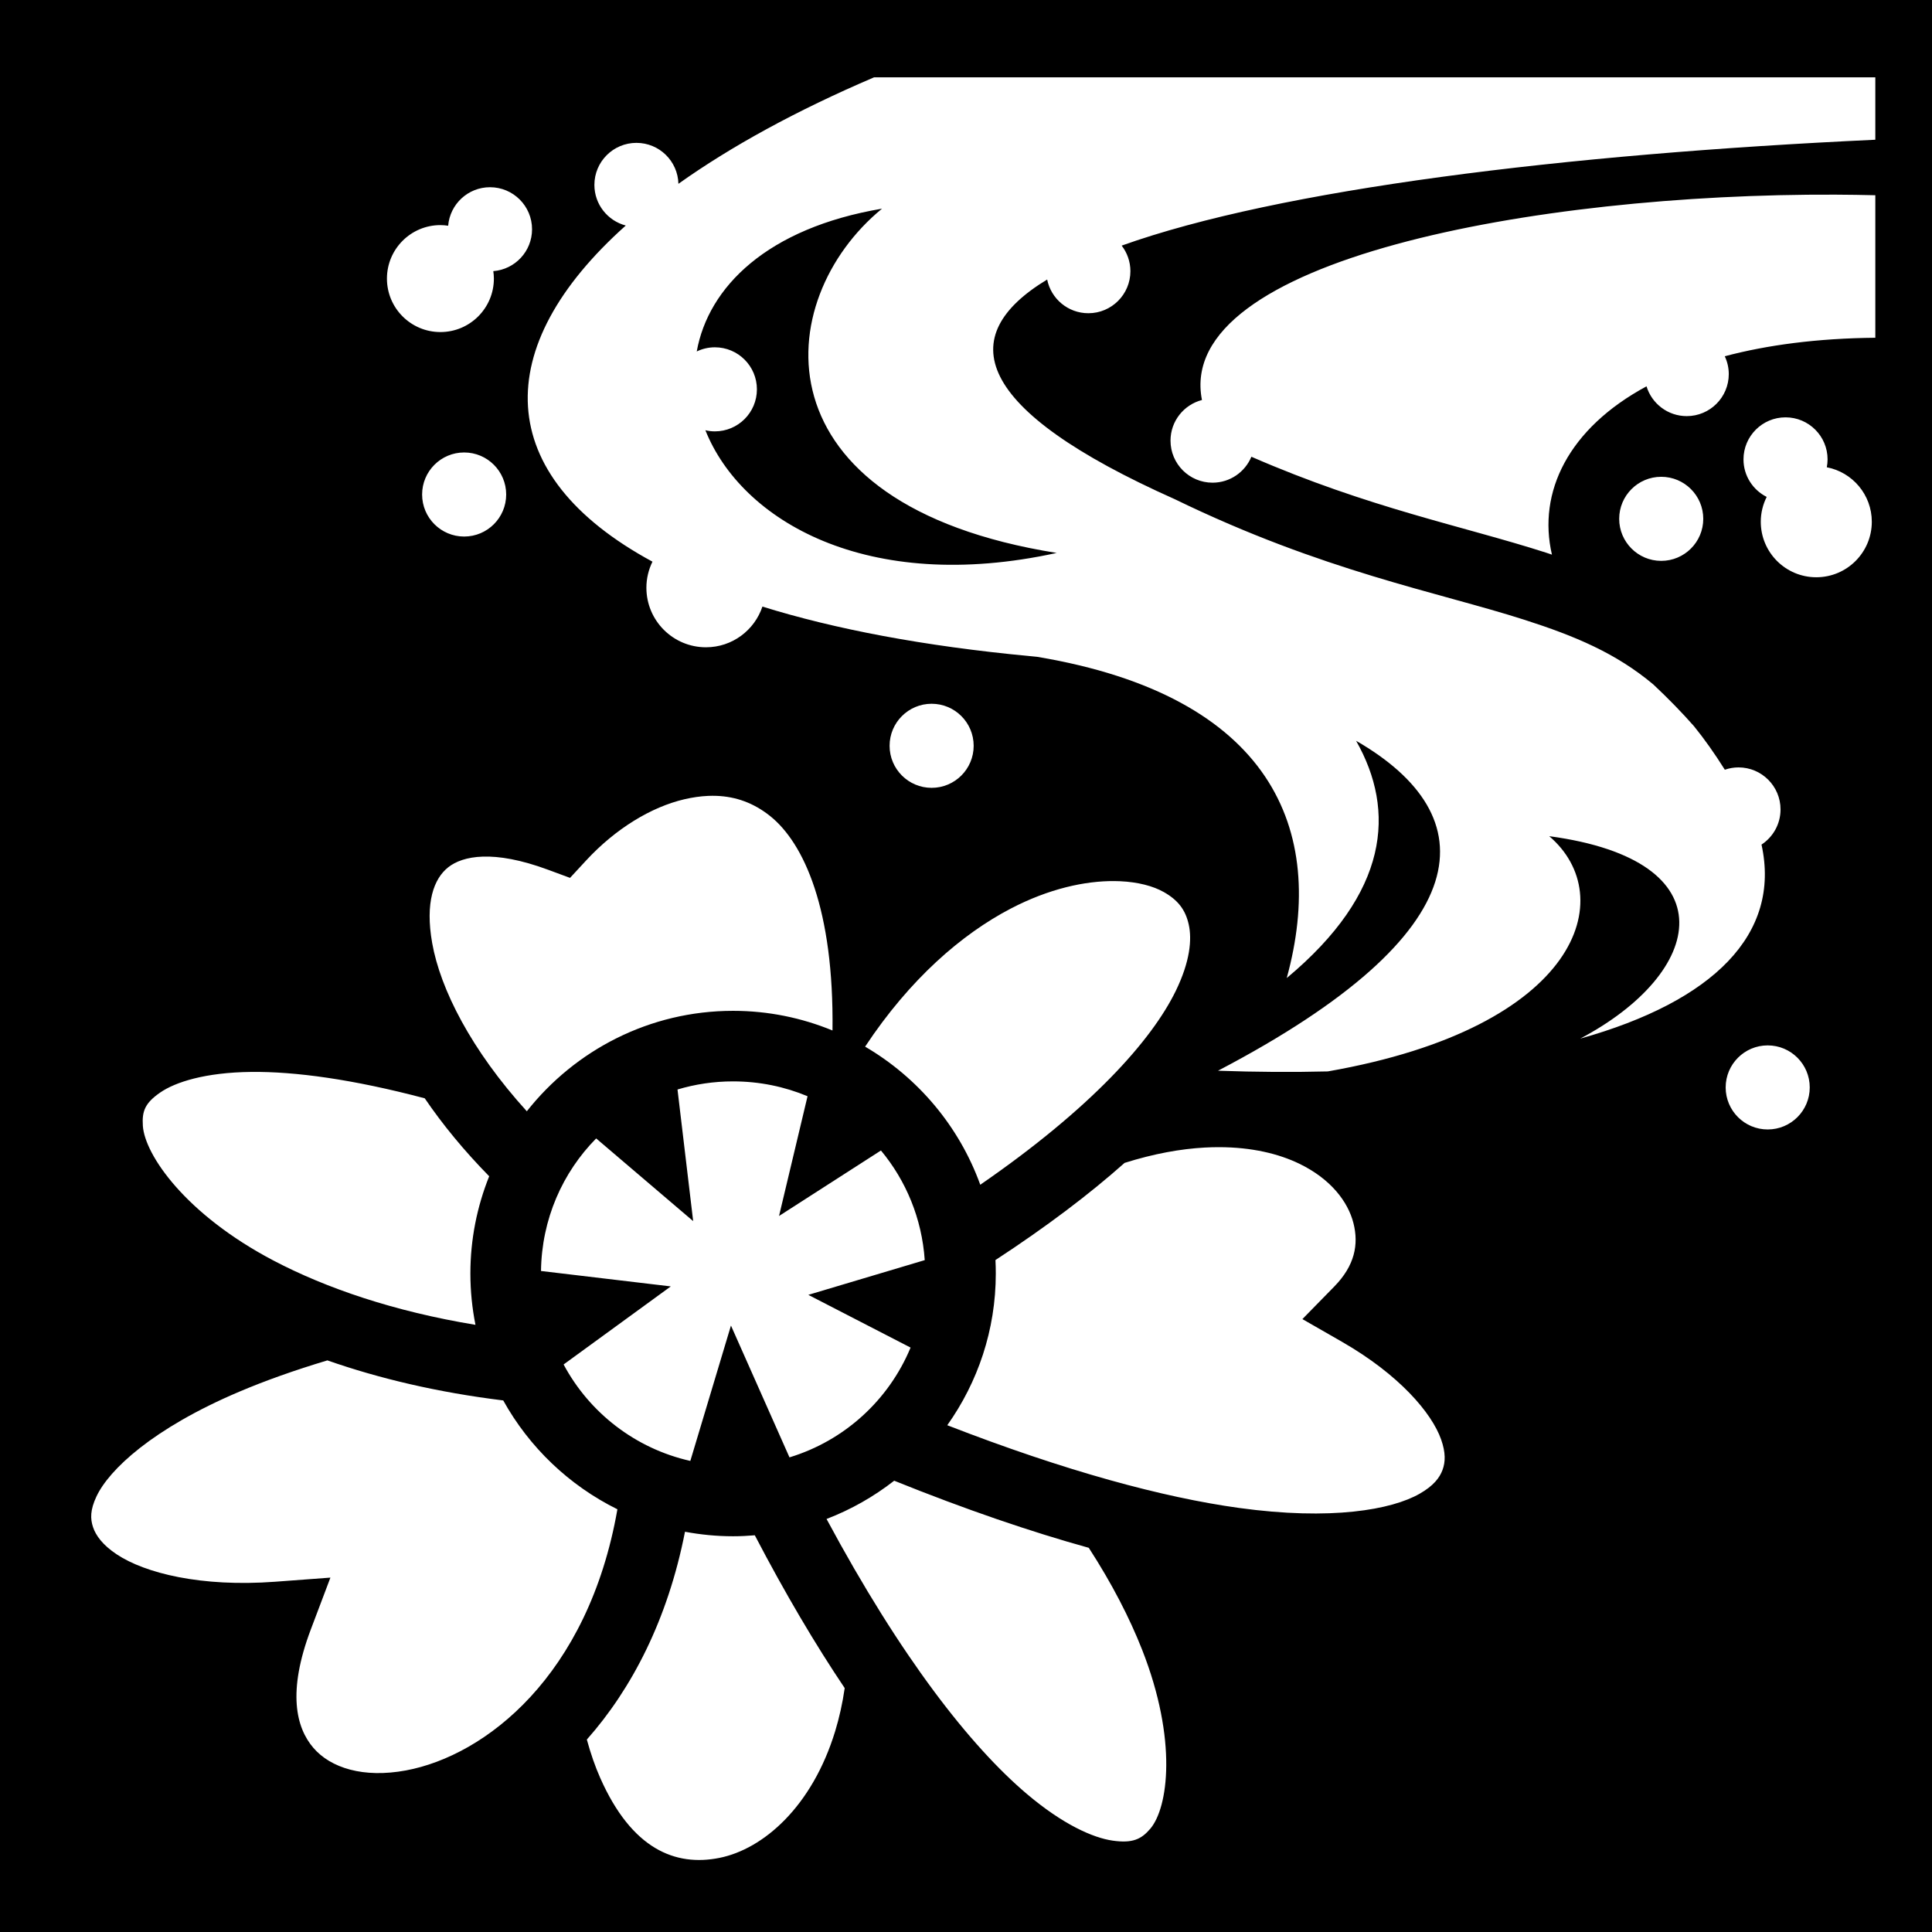
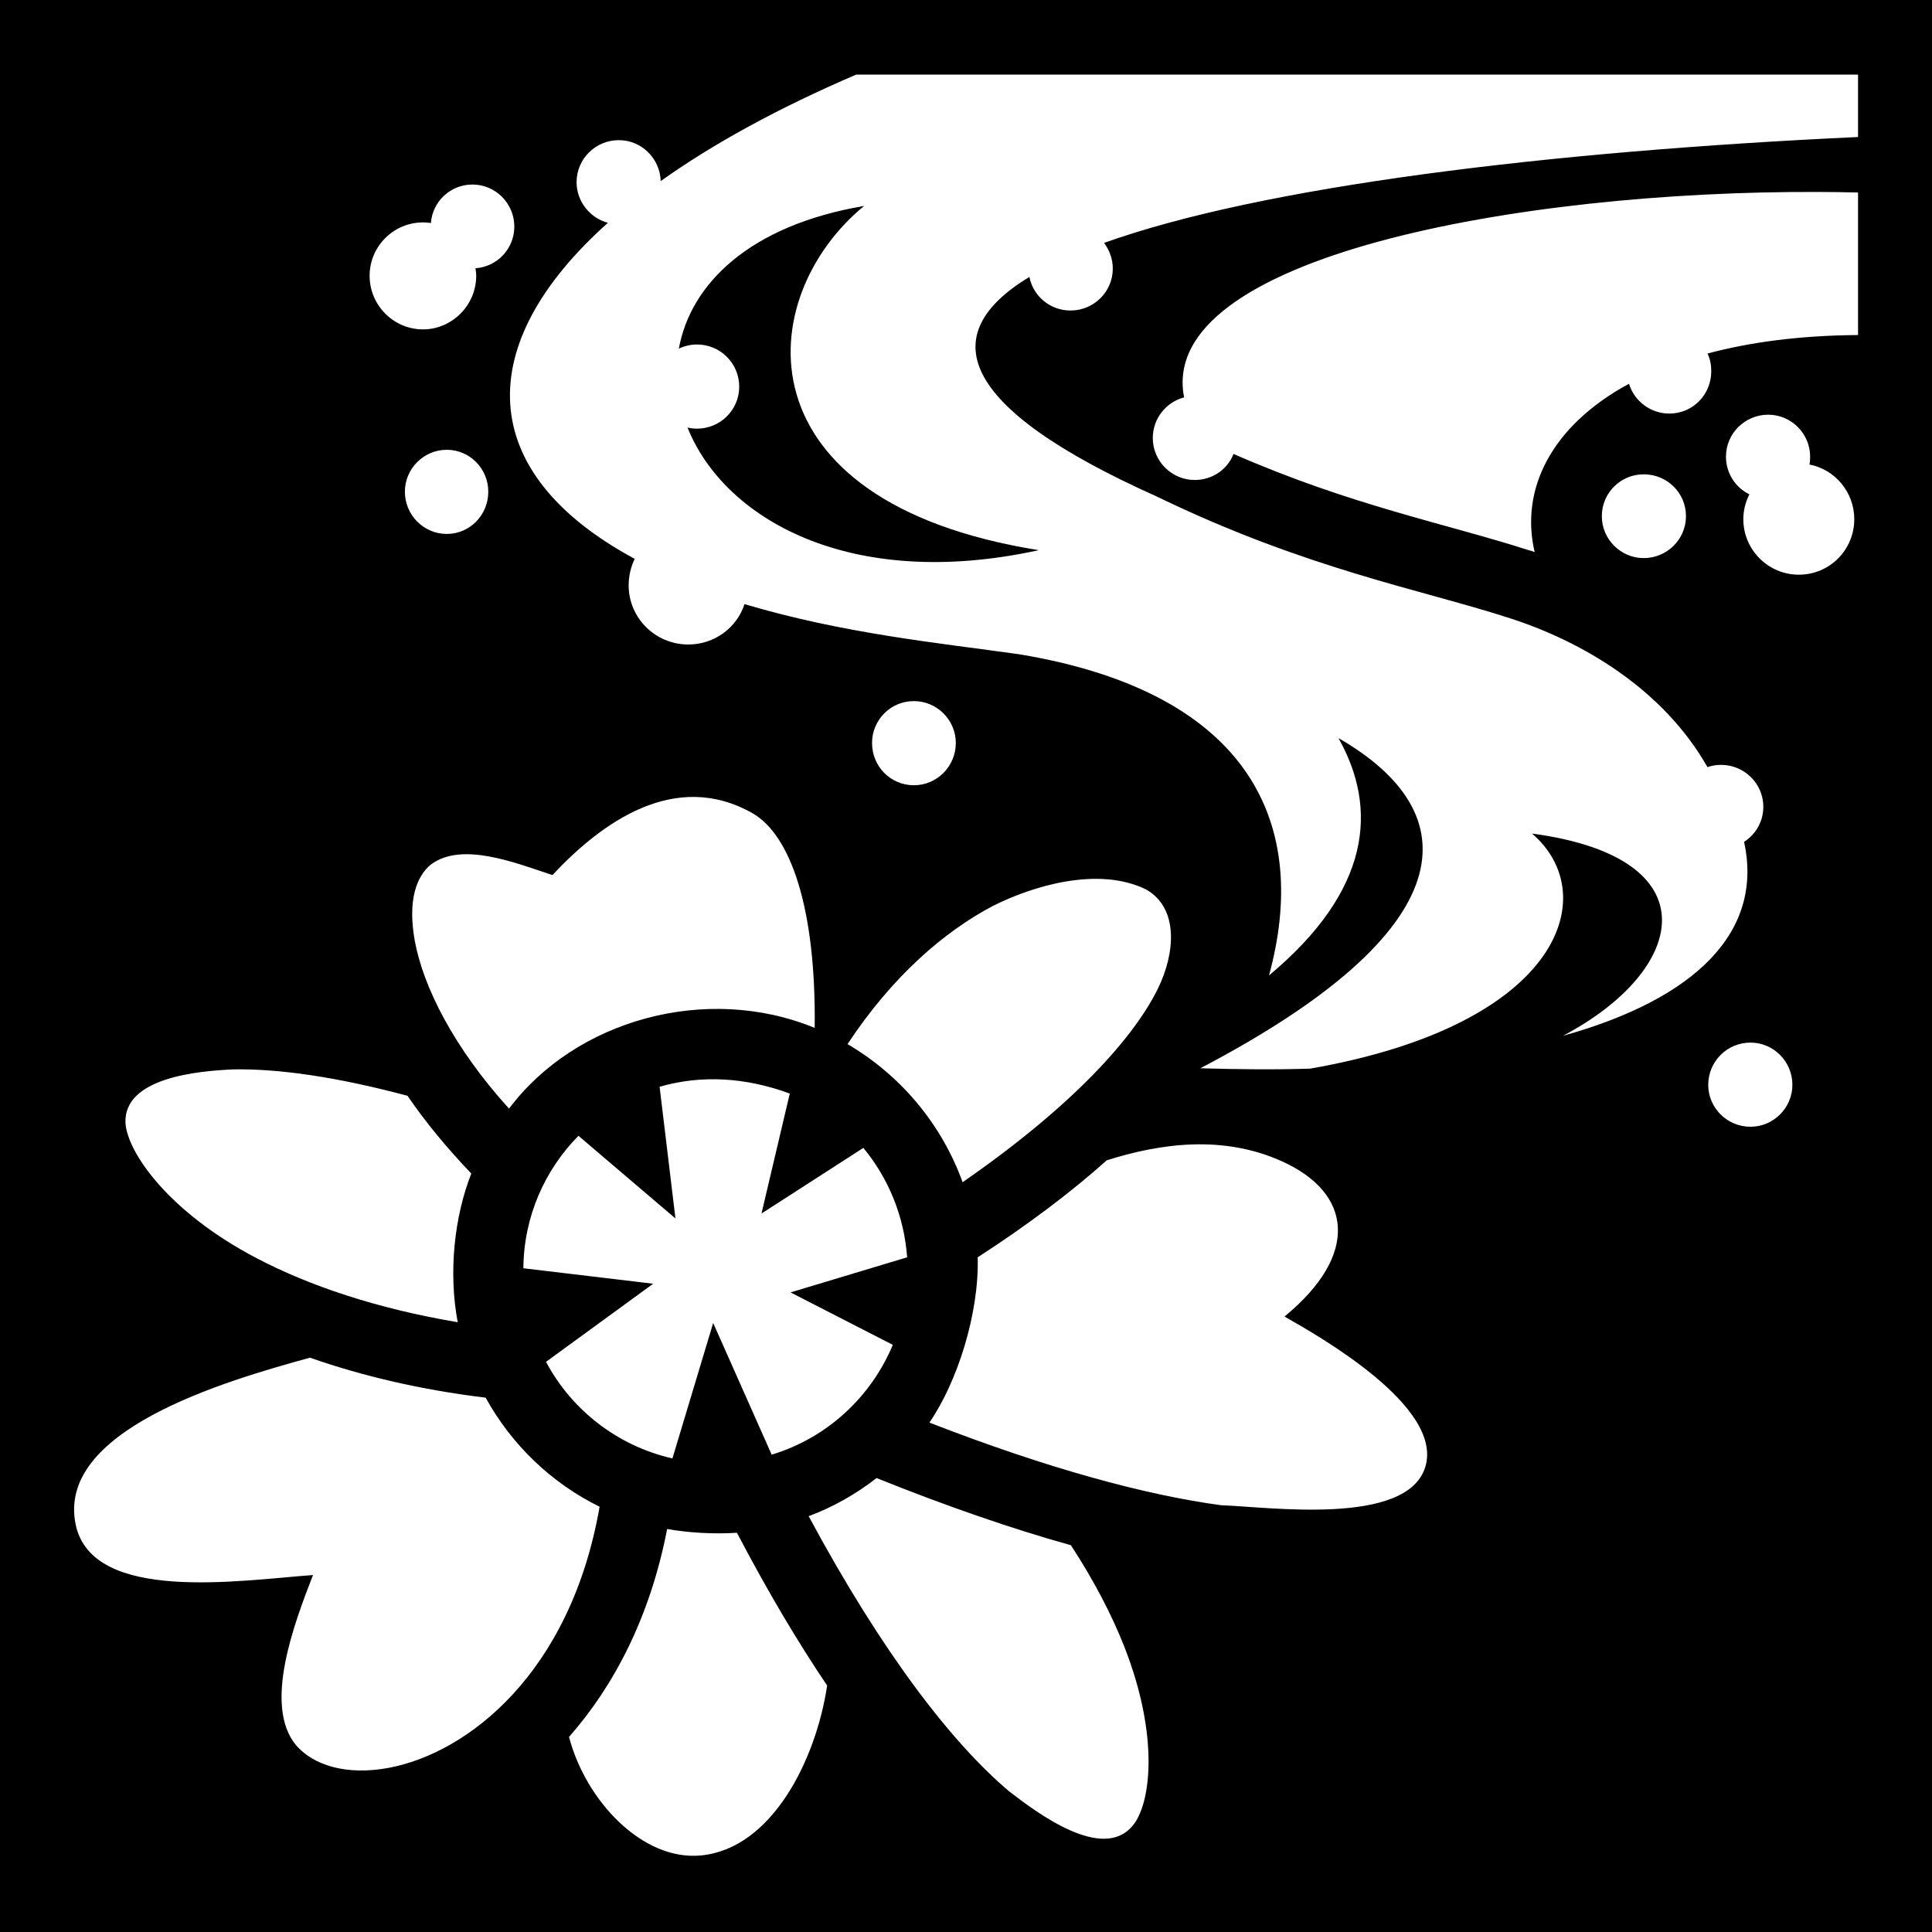
<svg xmlns="http://www.w3.org/2000/svg" viewBox="0 0 512 512">
  <path d="M0 0h512v512H0z" />
-   <path d="M231.645 20.488c-20.69 8.84-38.014 18.377-51.856 28.223-.156-6.016-5.073-10.85-11.128-10.85-6.152 0-11.14 4.988-11.14 11.14 0 5.174 3.533 9.513 8.314 10.766-36.054 32.193-35.402 66.126 7.076 89.08-1.02 2.088-1.61 4.425-1.61 6.906 0 8.716 7.068 15.783 15.784 15.783 6.967 0 12.87-4.52 14.963-10.785 19.075 5.936 42.643 10.463 70.93 13.13.657.063 1.306.133 1.96.198 61.806 10.37 76.9 45.655 66.06 85.117 27.126-22.623 28.948-44.287 18.38-62.88 34.483 19.89 33.625 50.662-36.59 87.435 10.135.36 19.835.414 29.087.186 66.92-11.71 77.4-46.377 58.684-62.34 47.91 6.44 41.262 36.17 8.21 53.65 35.227-9.873 53.265-27.65 48.05-51.422 3.034-1.99 5.04-5.417 5.04-9.316 0-6.152-4.987-11.14-11.14-11.14-1.27 0-2.486.222-3.624.614-2.72-4.334-5.435-8.16-8.18-11.544-3.162-3.598-6.754-7.282-10.76-11.045-9.925-8.322-20.794-12.855-34.16-17.14-23.02-7.382-53.336-12.837-92.652-31.956-53.474-23.85-58.654-43.222-33.834-58.22 1.025 5.093 5.524 8.93 10.92 8.93 6.152 0 11.14-4.99 11.14-11.142 0-2.553-.87-4.898-2.314-6.777 41.773-14.924 117.26-24.23 199.724-28.057V20.49H231.645zM129.86 49.615c-5.838 0-10.62 4.493-11.094 10.207-.672-.098-1.354-.166-2.053-.166-7.826 0-14.17 6.346-14.17 14.172 0 7.826 6.344 14.17 14.17 14.17s14.17-6.344 14.17-14.17c0-.672-.062-1.33-.153-1.976 5.744-.446 10.268-5.238 10.268-11.096 0-6.152-4.986-11.14-11.14-11.14zm356.624 1.97c-79.575-.35-175.28 17.336-167.953 54.42-4.79 1.247-8.333 5.59-8.333 10.77 0 6.153 4.99 11.14 11.14 11.14 4.64 0 8.617-2.838 10.292-6.872 31.273 13.618 55.956 18.32 78.073 25.412.53.17 1.05.355 1.578.53-3.853-16.51 4.33-33.433 25.064-44.604 1.39 4.57 5.635 7.895 10.658 7.895 6.152 0 11.14-4.986 11.14-11.138 0-1.692-.387-3.29-1.062-4.727 11.237-2.98 24.51-4.76 39.9-4.904V51.74c-3.46-.086-6.962-.138-10.496-.154zM233.742 55.3c-29.453 24.135-33.892 78.445 46.295 91.235-50.294 11.002-83.52-8.546-93.103-32.514.81.19 1.65.296 2.515.296 6.15 0 11.14-4.986 11.14-11.138 0-6.153-4.99-11.14-11.14-11.14-1.723 0-3.348.4-4.804 1.1 3.072-17.085 18.668-32.697 49.096-37.84zM473.184 110.6c-6.153 0-11.14 4.988-11.14 11.14 0 4.355 2.505 8.115 6.147 9.947-.994 1.982-1.567 4.214-1.567 6.583 0 8.125 6.587 14.71 14.71 14.71 8.125 0 14.714-6.585 14.714-14.71 0-7.17-5.135-13.135-11.926-14.44.13-.677.204-1.375.204-2.09 0-6.153-4.988-11.14-11.14-11.14zm-350.18 9.308c-6.152 0-11.14 4.99-11.14 11.14 0 6.153 4.988 11.14 11.14 11.14s11.14-4.987 11.14-11.14c0-6.152-4.988-11.14-11.14-11.14zm317.238 6.447c-6.152 0-11.14 4.987-11.14 11.14 0 6.15 4.988 11.14 11.14 11.14s11.14-4.99 11.14-11.14c0-6.153-4.988-11.14-11.14-11.14zm-193.35 60.15c-6.152 0-11.14 4.987-11.14 11.14 0 6.152 4.988 11.14 11.14 11.14 6.153 0 11.14-4.988 11.14-11.14 0-6.153-4.987-11.14-11.14-11.14zm-57.01 24.407c-.74-.028-1.49-.025-2.25.008-2.023.088-4.118.392-6.286.898-8.675 2.024-18.16 7.71-26.037 16.237l-4.244 4.59-5.86-2.167c-14.527-5.37-22.593-3.663-26.417-.644-3.825 3.02-6.157 9.336-4.257 20.078 2.157 12.19 10.328 28.35 25.082 44.588 12.768-16.185 32.53-26.62 54.66-26.62 9.317 0 18.21 1.86 26.346 5.208.405-31.986-7.51-49.643-16.565-56.858-4.296-3.422-8.998-5.124-14.174-5.318zm105.425 22.582c-7.717-.06-17.306 1.996-27.46 7.297-12.956 6.764-26.685 18.603-38.585 36.582 14.012 8.196 24.936 21.133 30.52 36.596 29.35-20.23 45.412-38.237 51.81-51.372 3.805-7.813 4.304-13.638 3.44-17.57-.866-3.933-2.865-6.51-6.634-8.633-2.826-1.593-6.8-2.644-11.574-2.86-.497-.022-1.003-.035-1.517-.04zM468.46 277.04c-6.15 0-11.14 4.987-11.14 11.14 0 6.152 4.99 11.138 11.14 11.138 6.153 0 11.14-4.986 11.14-11.138 0-6.153-4.987-11.14-11.14-11.14zM66.573 284.07c-12.2.132-20.13 2.703-24.13 5.47-4.003 2.77-4.84 4.915-4.588 8.792.505 7.754 11.362 23.518 34.646 35.738 13.916 7.304 31.904 13.47 53.502 17.024-.877-4.4-1.346-8.944-1.346-13.594 0-9.1 1.78-17.796 4.983-25.777-6.67-6.793-12.36-13.73-17.08-20.66-19.05-5.045-34.38-7.12-45.988-6.993zm127.703 2.506c-5.13 0-10.07.758-14.73 2.152l4.152 34.88-25.707-21.913c-8.914 9.034-14.444 21.405-14.62 35.13l34.396 4.087L149.36 361.6c6.848 12.8 19.008 22.277 33.583 25.56l10.768-35.873 15.51 34.93c14.567-4.43 26.315-15.178 32.09-29.092l-27.103-13.975 30.857-9.203c-.753-11.04-4.974-21.084-11.605-29.054l-27.01 17.357 7.558-31.738c-6.062-2.533-12.726-3.934-19.733-3.934zm128.774 17.436c-1.24-.002-2.512.032-3.814.103-6.348.35-13.44 1.618-21.21 4.065-9.32 8.29-20.664 16.88-34.22 25.748.06 1.183.09 2.374.09 3.572 0 14.957-4.776 28.83-12.86 40.2 31.408 12.195 57.268 19.153 77.273 21.913 24.497 3.38 40.48.482 47.903-3.756 3.71-2.12 5.303-4.235 6.074-6.317.77-2.082.862-4.568-.377-8.076-2.478-7.017-11.105-17.17-26.283-25.88l-10.477-6.01 8.45-8.632c5.392-5.508 6.526-11.094 5.078-16.8-1.448-5.703-6.014-11.707-14.34-15.74-5.464-2.645-12.61-4.382-21.29-4.39zM86.76 360.516c-8.795 2.64-16.58 5.424-23.354 8.3-22.97 9.753-34.525 20.675-37.85 27.774-1.662 3.55-1.65 5.87-.906 8.11.746 2.237 2.57 4.755 6.303 7.232 7.467 4.952 22.298 8.71 41.99 7.242l14.62-1.09-5.186 13.713c-6.277 16.594-3.912 26.063.665 31.394 4.577 5.333 13.265 8.087 24.54 5.99 21.045-3.915 48.297-25.026 56.038-69.205-12.78-6.308-23.36-16.42-30.258-28.846-17.34-2.126-32.928-5.824-46.603-10.614zm150.21 31.888c-5.4 4.213-11.43 7.65-17.927 10.14 19.73 36.77 38.192 60.258 53.092 72.876 9.516 8.06 17.496 11.62 22.748 12.367 5.252.748 7.575-.363 9.945-3.14 4.74-5.556 7.29-23.453-2.164-47.475-3.312-8.416-7.985-17.506-14.125-26.985-15.45-4.288-32.62-10.147-51.567-17.783zM181.53 405.93c-4.556 23.238-14.088 41.612-26.01 55.068 1.023 3.767 2.212 7.158 3.54 10.16 8.382 18.94 19.942 23.523 31.57 21.207 11.626-2.316 24.605-13.56 30.714-33.63 1.072-3.525 1.923-7.32 2.51-11.368-7.766-11.55-15.728-24.997-23.823-40.5-1.9.157-3.815.258-5.755.258-4.353 0-8.61-.424-12.746-1.195z" fill="#fff" fill-rule="evenodd" />
+   <path fill="#fff" d="M226.9 19.77c-20.6 8.84-38 18.37-51.8 28.22-.2-6.01-5.1-10.85-11.1-10.85-6.2 0-11.2 4.99-11.2 11.14 0 5.17 3.6 9.51 8.3 10.77-36 32.14-35.4 66.15 7.1 89.05-1 2.1-1.6 4.5-1.6 7 0 8.7 7.1 15.7 15.8 15.7 7 0 12.9-4.5 14.9-10.7 26.3 7.8 50.8 10.2 72.9 13.3 61.8 10.3 76.9 45.6 66.1 85.1 27.1-22.6 28.9-44.3 18.4-62.9 34.6 19.9 33.7 50.7-36.6 87.5 10.1.3 19.8.4 29.1.1 67-11.7 77.5-46.3 58.8-62.3 47.9 6.4 41.2 36.2 8.2 53.6 35.2-9.8 53.2-27.6 48-51.4 3.1-2 5.1-5.4 5.1-9.3 0-6.1-5-11.1-11.2-11.1-1.3 0-2.5.2-3.6.6-11.7-20.6-33.1-33.4-53.1-39.7-23-7.4-53.4-12.9-92.8-32-53.4-23.9-58.6-43.21-33.8-58.21 1 5.1 5.5 8.9 10.9 8.9 6.2 0 11.2-5 11.2-11.1 0-2.6-.9-4.9-2.3-6.82 41.7-14.93 117.3-24.23 199.8-28.06V19.77zM125.2 48.9c-5.8 0-10.6 4.49-11 10.2-.7-.1-1.4-.16-2.1-.16-7.8 0-14.15 6.35-14.15 14.15 0 7.8 6.35 14.2 14.15 14.2 7.7 0 14.1-6.4 14.1-14.2 0-.7-.1-1.3-.2-2 5.8-.4 10.3-5.2 10.3-11.05 0-6.16-5-11.14-11.1-11.14zm356.7 1.97c-79.6-.35-175.4 17.32-168.1 54.43-4.8 1.3-8.3 5.6-8.3 10.8 0 6.1 5 11.1 11.1 11.1 4.7 0 8.7-2.8 10.3-6.9 31.3 13.7 56.1 18.4 78.2 25.5.5.1 1.1.3 1.6.5-3.9-16.5 4.3-33.4 25-44.6 1.4 4.6 5.7 7.9 10.7 7.9 6.2 0 11.1-5 11.1-11.21 0-1.7-.3-3.3-1-4.7 11.2-3 24.5-4.8 39.9-4.9V51.02c-3.5-.1-7-.14-10.5-.15zM229 54.58c-29.4 24.11-33.8 78.42 46.3 91.22-50.3 11-83.5-8.5-93.1-32.5.8.2 1.7.3 2.5.3 6.2 0 11.2-5 11.2-11.1 0-6.21-5-11.21-11.2-11.21-1.7 0-3.3.4-4.8 1.1 3.1-17.1 18.7-32.67 49.1-37.81zm239.6 55.32c-6.2 0-11.2 5-11.2 11.1 0 4.4 2.5 8.2 6.2 10-1 2-1.6 4.2-1.6 6.6 0 8.1 6.6 14.7 14.7 14.7 8.2 0 14.7-6.6 14.7-14.7 0-7.2-5.1-13.2-11.9-14.5.2-.6.2-1.3.2-2.1 0-6.1-5-11.1-11.1-11.1zm-350.2 9.3c-6.1 0-11.1 5-11.1 11.1 0 6.2 5 11.2 11.1 11.2s11-5 11-11.2c0-6.1-4.9-11.1-11-11.1zm317.2 6.5c-6.1 0-11.1 4.9-11.1 11.1 0 6.1 5 11.1 11.1 11.1 6.2 0 11.2-5 11.2-11.1 0-6.2-5-11.1-11.2-11.1zm-193.4 60.1c-6.2 0-11.1 5-11.1 11.1 0 6.2 4.9 11.2 11.1 11.2 6.1 0 11.1-5 11.1-11.2 0-6.1-5-11.1-11.1-11.1zm-95.8 46.1c-9.5-3.1-23.9-9-32.2-2.8-3.8 3.1-6.2 9.4-4.3 20.1 2.2 12.2 10.3 28.4 25 44.6 17.6-23.5 52.3-33.2 81-21.4.4-32-6.5-51.2-16.5-56.9-20.5-11.6-39.9 2.4-53 16.4zm116.7 8.2c-12.9 6.8-26.6 18.6-38.5 36.6 14 8.2 24.9 21.1 30.5 36.6 29.3-20.3 45.4-38.3 51.8-51.4 4.5-9.2 5.6-21.2-3.2-26.2-12.7-6.2-30.1-.9-40.6 4.4zm200.8 36.2c-6.2 0-11.2 5-11.2 11.2 0 6.1 5 11.1 11.2 11.1 6.1 0 11.1-5 11.1-11.1 0-6.2-5-11.2-11.1-11.2zm-401.95 7.1c-9.59.4-29.21 2.2-28.7 14.2.5 7.8 11.4 23.6 34.7 35.8 13.9 7.3 31.9 13.4 53.35 17-2.5-13.2-.9-28 3.6-39.4-6.5-6.8-12.2-13.7-16.9-20.6-19.05-5.1-34.35-7.2-46.05-7zM174.8 288l4.2 34.9-25.7-21.9c-8.9 9-14.5 21.4-14.6 35.1l34.4 4.1-28.4 20.7c6.8 12.8 19 22.3 33.5 25.6l10.8-35.9 15.5 34.9c14.6-4.4 26.3-15.2 32.1-29.1l-27.1-13.9 30.9-9.3c-.8-11-5-21-11.6-29l-27 17.4 7.5-31.8c-11.7-4.3-23.4-5-34.5-1.8zm118.5 19.5c-9.3 8.3-20.6 16.9-34.2 25.7.4 15.1-5.5 33.2-12.8 43.8 31.4 12.2 57.3 19.2 77.3 21.9 12.3.4 49.2 5.7 54.1-10.1 5-16-28.3-34.8-37.3-39.9 20-16.4 18-32.8-.8-41.2-15.4-6.9-31.8-4.8-46.3-.2zM82.15 359.8c-22.97 6.3-67.26 19.3-62.1 44.2 4.35 21 43.69 14.8 62.9 13.4-4.97 12.8-13.25 34.5-4.5 45.1 4.6 5.3 13.3 8.1 24.55 6 20.9-3.9 48.2-25 55.9-69.2-12.8-6.3-23.3-16.4-30.2-28.9-17.3-2.1-32.85-5.8-46.55-10.6zm150.15 31.9c-5.4 4.2-11.5 7.7-18 10.1 19.8 36.8 38.2 60.3 53.1 72.9 7.5 5.8 24.7 18.7 32.7 9.2 4.8-5.5 7.3-23.4-2.1-47.4-3.3-8.4-8-17.5-14.2-27-15.4-4.3-32.6-10.2-51.5-17.8zm-55.5 13.5c-4.5 23.3-14.1 41.6-26 55.1 4.4 16.9 19.5 33 35.1 31.4 18.6-1.9 30.3-25.1 33.3-45-7.8-11.6-15.8-25-23.9-40.5-6.2.4-12.9 0-18.5-1z" />
</svg>
